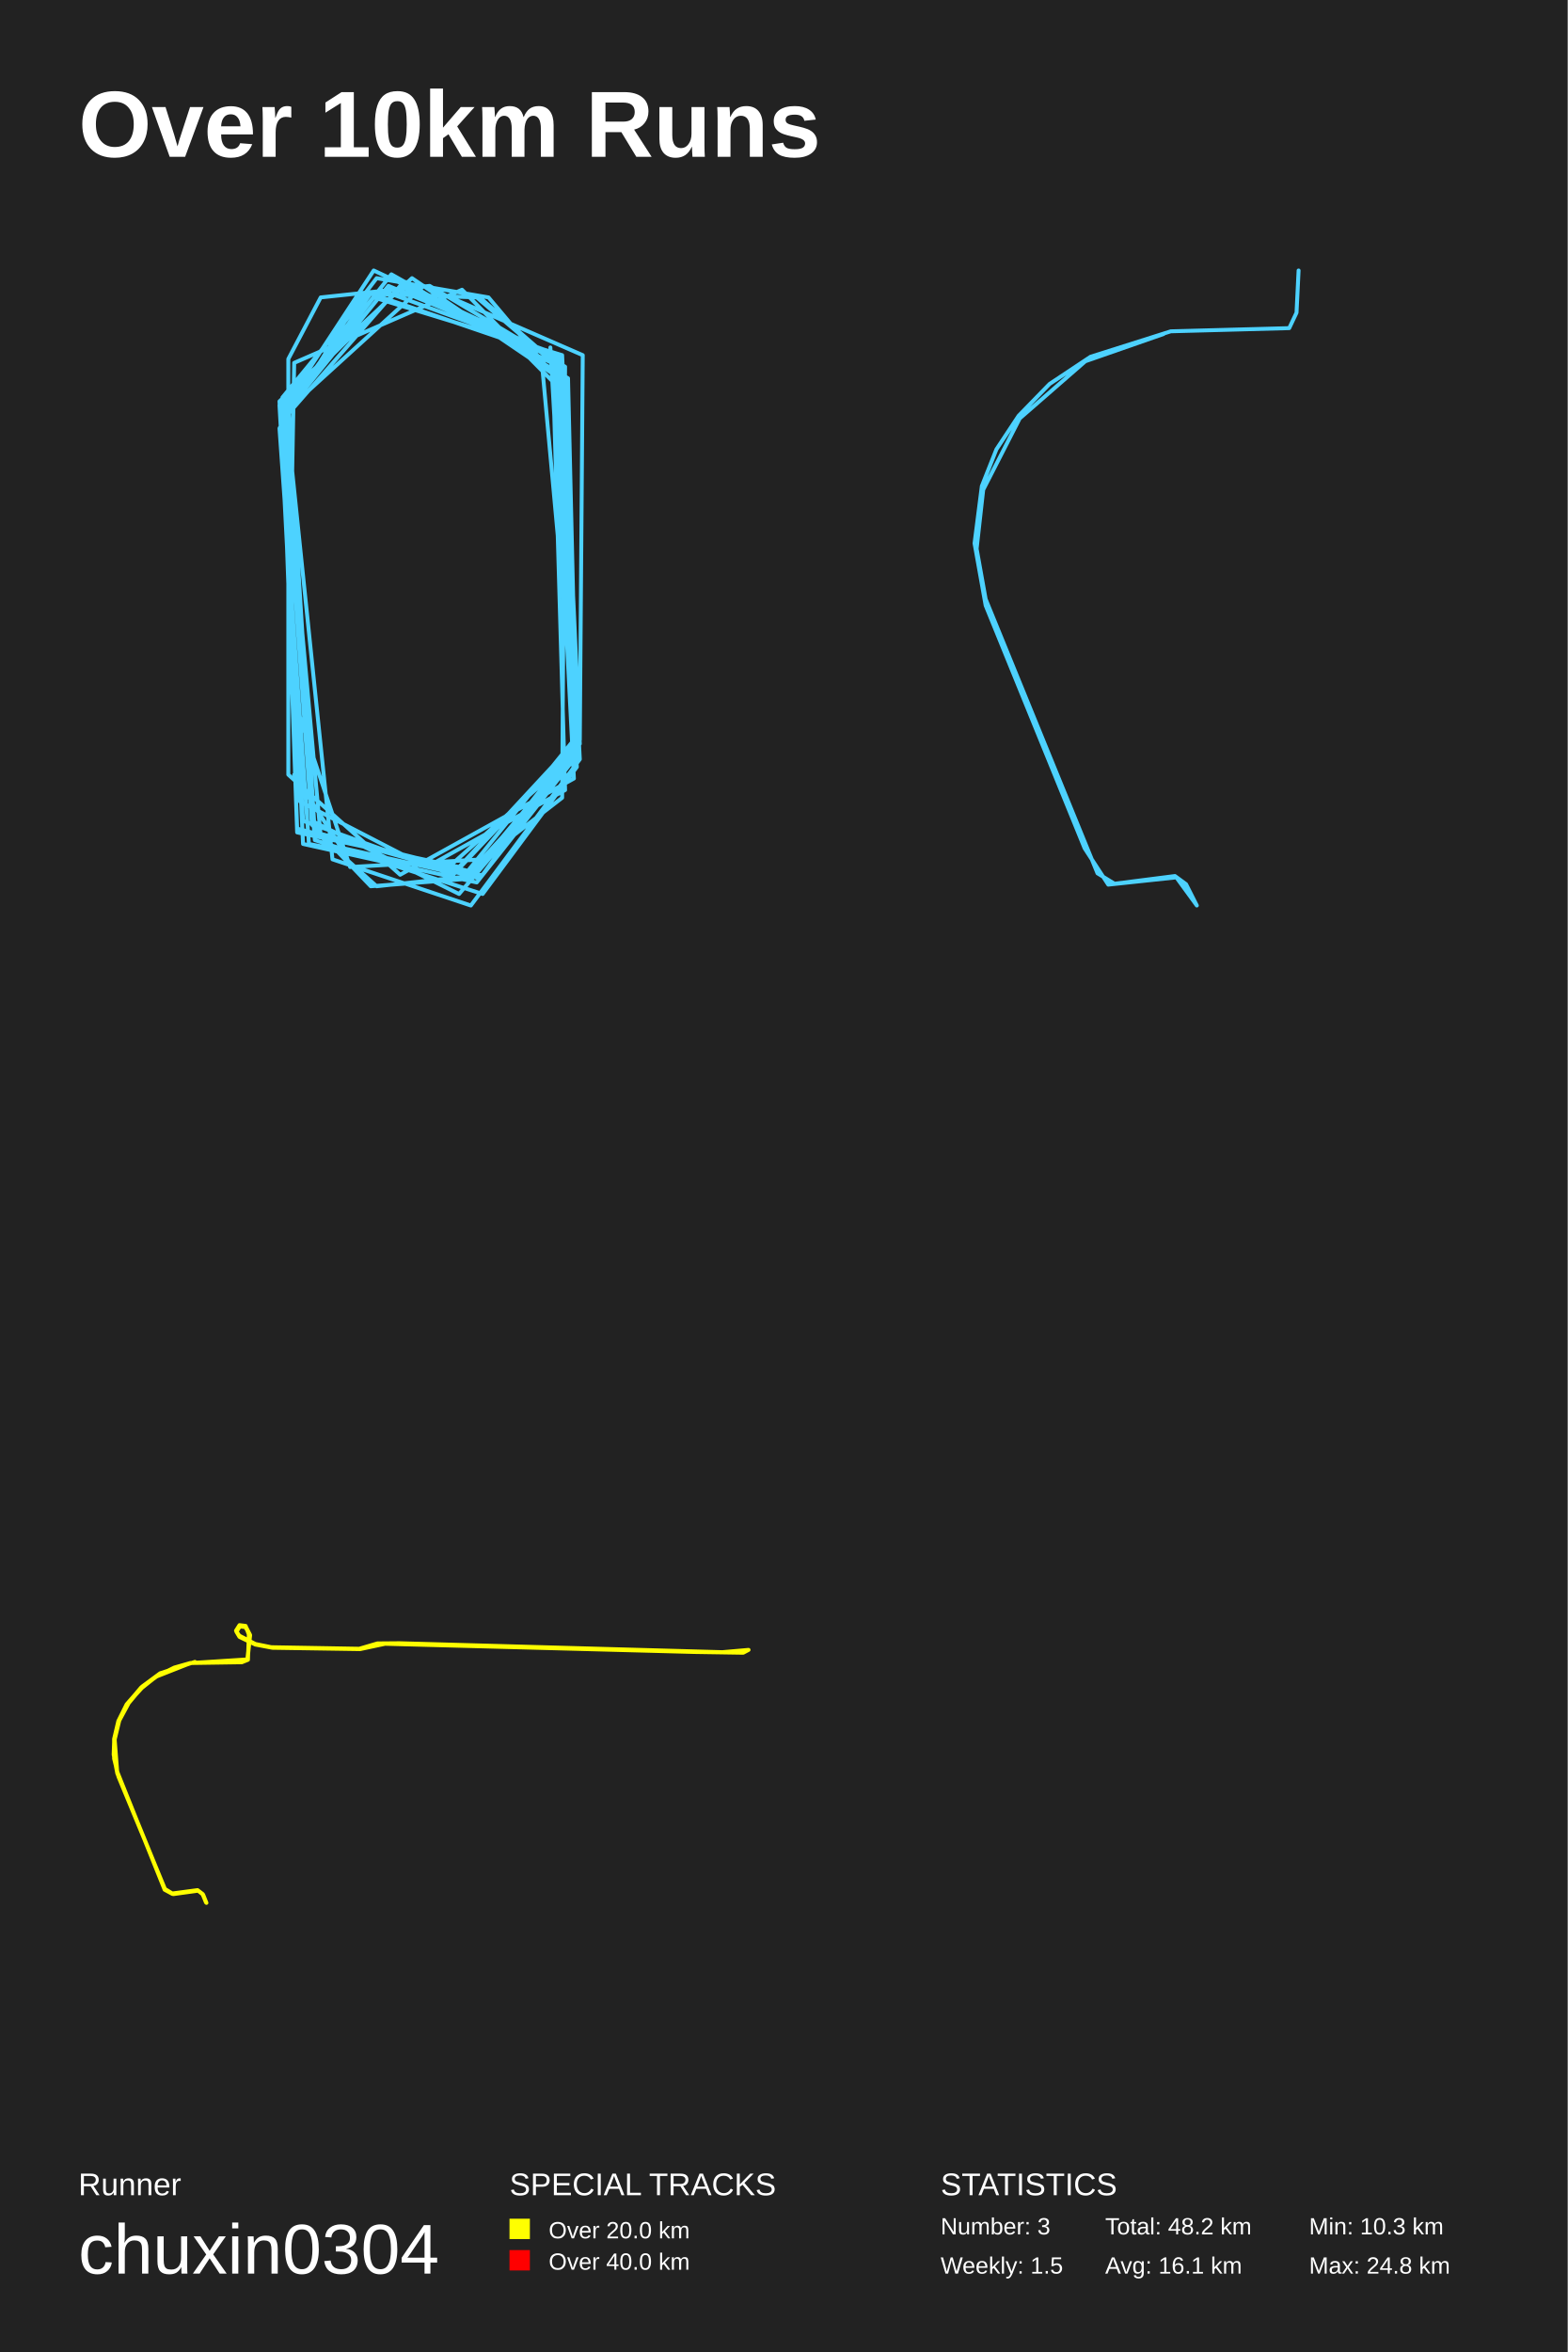
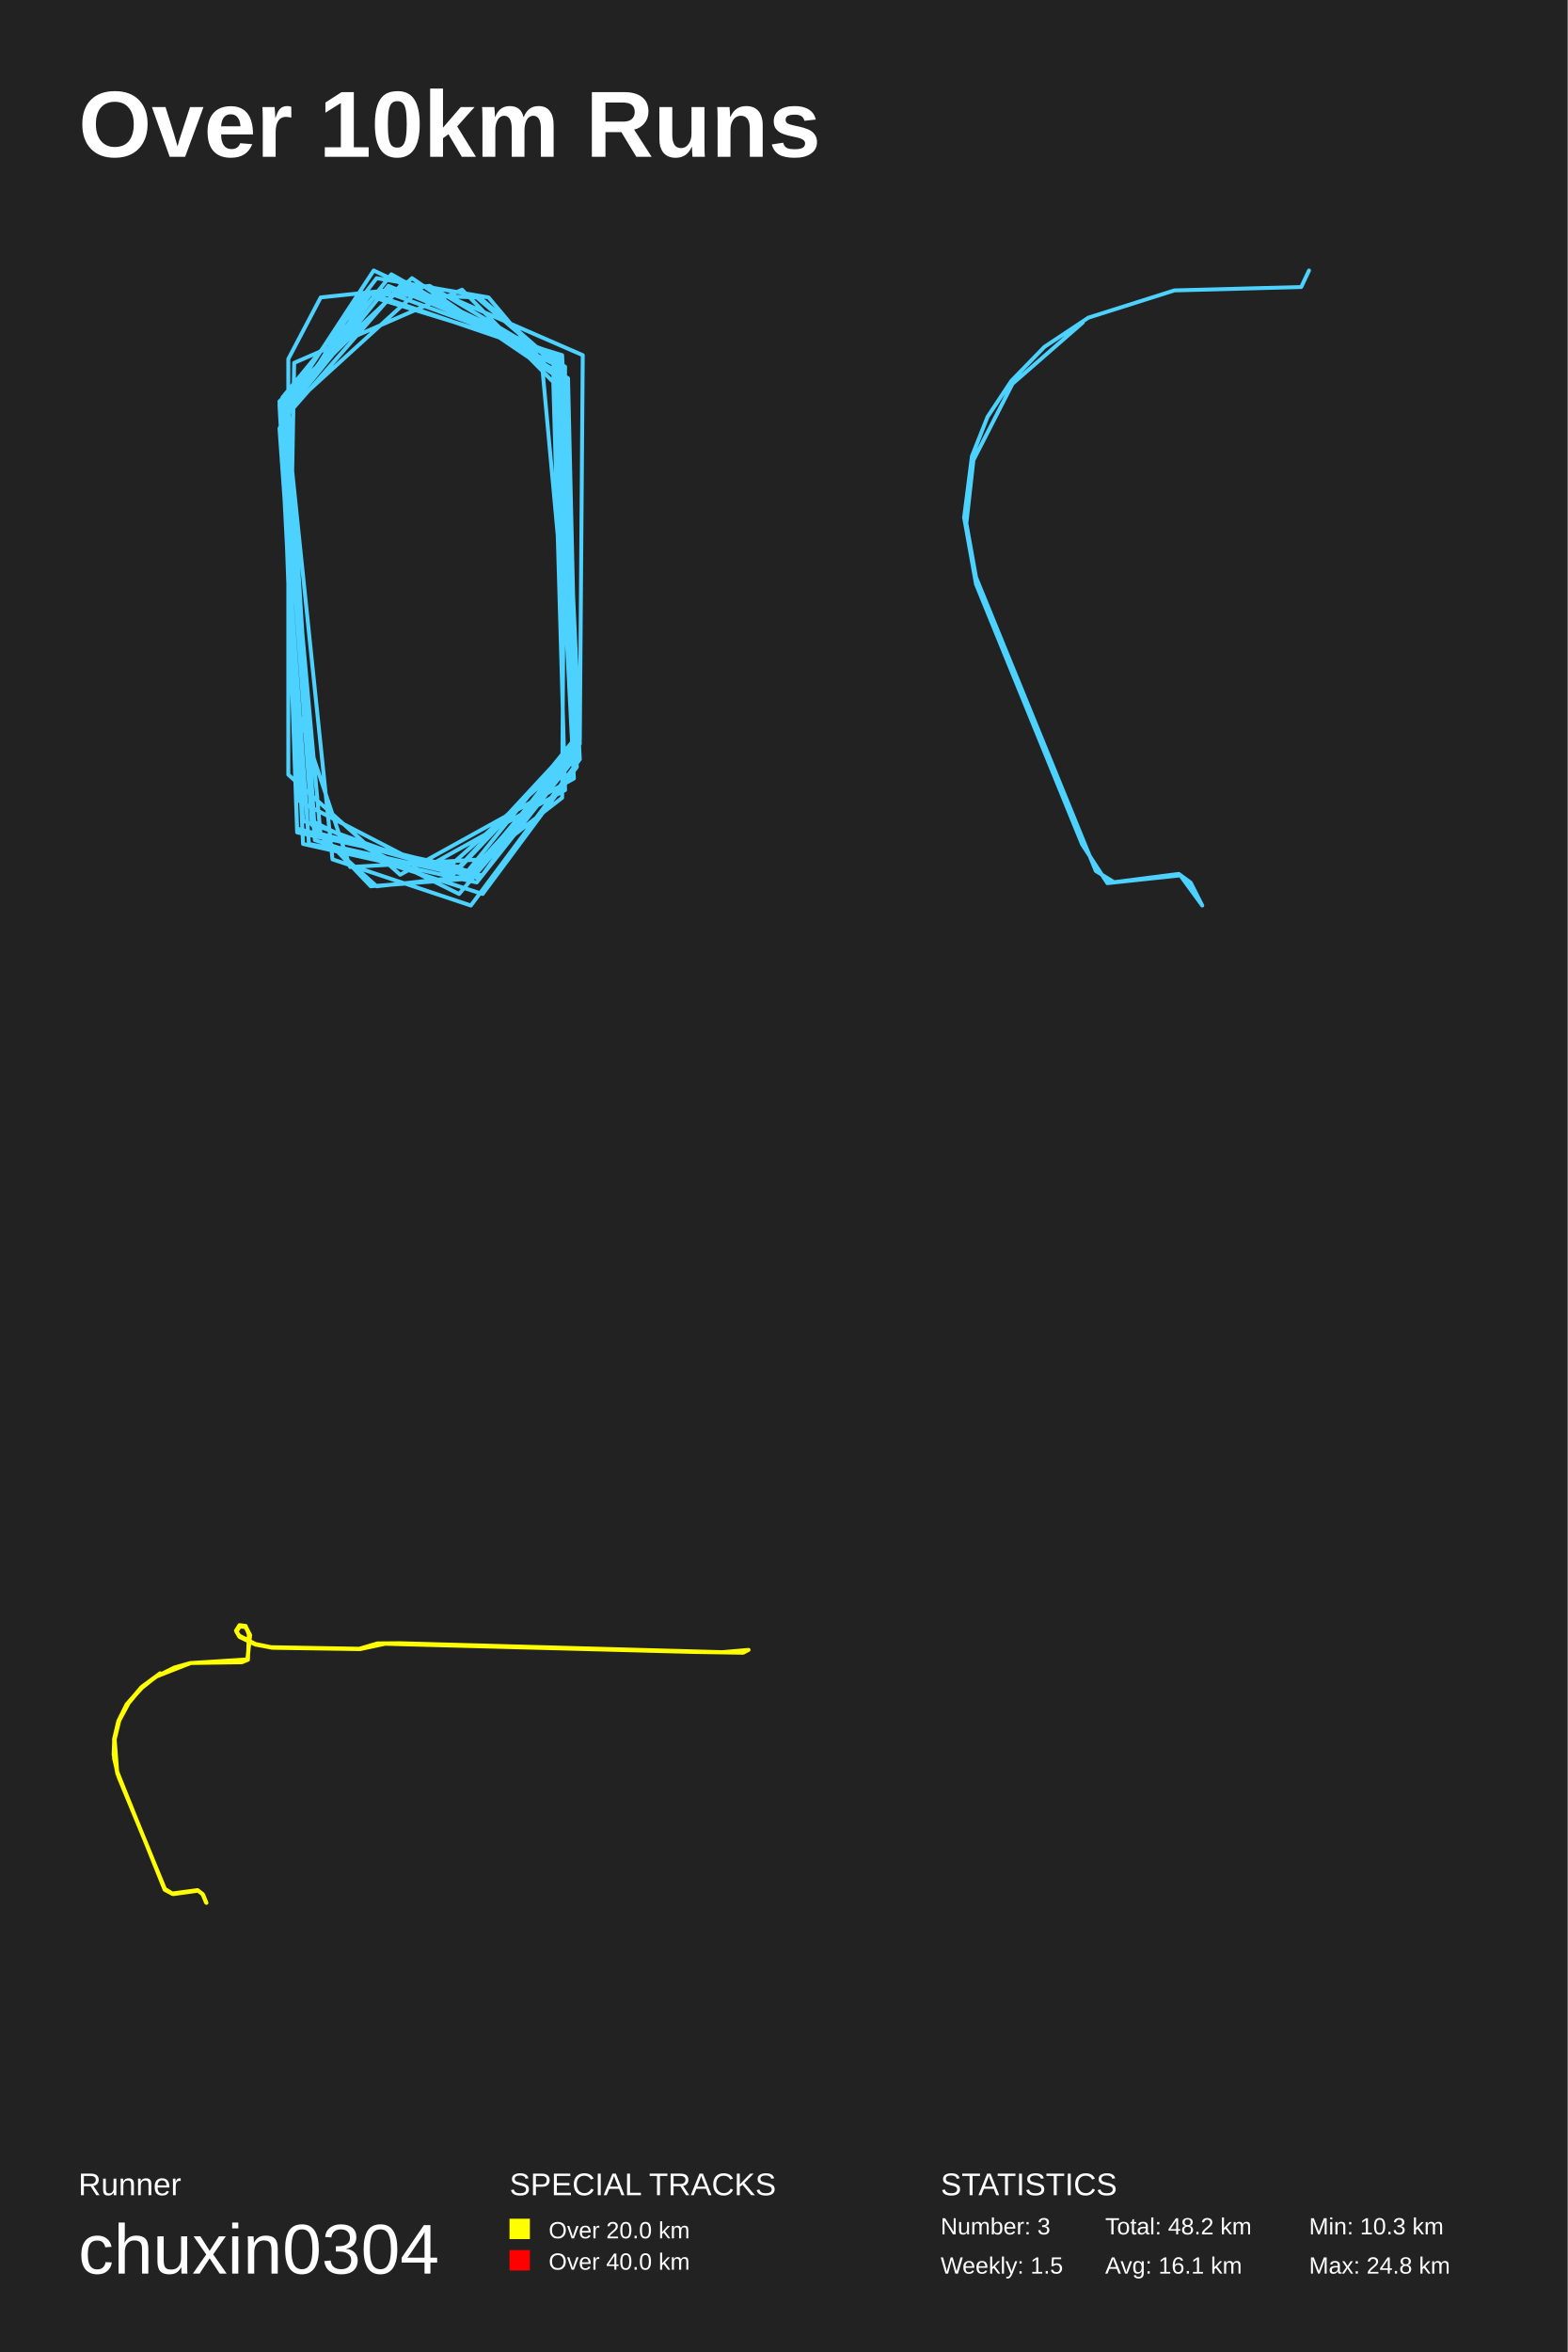
<svg xmlns="http://www.w3.org/2000/svg" baseProfile="full" height="300mm" version="1.1" viewBox="0,0,200,300" width="200mm">
  <defs />
  <rect fill="#222222" height="300" width="200" x="0" y="0" />
  <text fill="#FFFFFF" style="font-size:12px; font-family:Arial; font-weight:bold;" x="10" y="20">Over 10km Runs</text>
  <text fill="#FFFFFF" style="font-size:4px; font-family:Arial" x="10" y="280">Runner</text>
  <text fill="#FFFFFF" style="font-size:9px; font-family:Arial" x="10" y="290">chuxin0304</text>
  <text fill="#FFFFFF" style="font-size:4px; font-family:Arial" x="65" y="280">SPECIAL TRACKS</text>
  <rect fill="yellow" height="2.6" width="2.6" x="65" y="283" />
  <text fill="#FFFFFF" style="font-size:3px; font-family:Arial" x="70" y="285.5">Over 20.0 km</text>
  <rect fill="red" height="2.6" width="2.6" x="65" y="287" />
  <text fill="#FFFFFF" style="font-size:3px; font-family:Arial" x="70" y="289.5">Over 40.0 km</text>
  <text fill="#FFFFFF" style="font-size:4px; font-family:Arial" x="120" y="280">STATISTICS</text>
  <text fill="#FFFFFF" style="font-size:3px; font-family:Arial" x="120" y="285">Number: 3</text>
  <text fill="#FFFFFF" style="font-size:3px; font-family:Arial" x="120" y="290">Weekly: 1.5</text>
  <text fill="#FFFFFF" style="font-size:3px; font-family:Arial" x="141" y="285">Total: 48.2 km</text>
  <text fill="#FFFFFF" style="font-size:3px; font-family:Arial" x="141" y="290">Avg: 16.1 km</text>
  <text fill="#FFFFFF" style="font-size:3px; font-family:Arial" x="167" y="285">Min: 10.3 km</text>
  <text fill="#FFFFFF" style="font-size:3px; font-family:Arial" x="167" y="290">Max: 24.8 km</text>
-   <polyline fill="none" opacity="1" points="37.533,98.809 43.543,108.136 56.69,111.082 73.218,96.355 72.092,48.737 52.558,35.482 35.655,51.191 38.284,102.246 54.437,110.591 72.092,100.773 70.589,48.737 58.944,36.955 37.533,46.282 36.782,87.027 44.67,110.591 61.574,109.609 71.716,101.755 72.092,46.773 54.812,36.464 40.914,37.936 36.782,45.791 36.782,98.809 51.056,111.573 73.218,99.3 70.589,47.755 62.325,37.936 48.051,35.482 35.655,51.682 38.66,104.7 57.817,111.573 73.594,94.882 69.086,45.791 49.929,34.991 36.03,52.664 37.908,106.173 58.569,110.591 73.594,94.391 71.34,46.773 51.056,36.464 36.03,53.646 37.908,105.682 60.071,111.573 73.594,95.373 71.34,46.773 61.198,37.936 46.173,37.445 35.655,54.627 39.411,107.646 59.695,111.573 73.594,96.355 72.467,48.246 51.807,35.973 36.406,51.191 40.162,106.173 59.695,111.082 73.594,93.9 70.965,45.3 49.553,36.464 36.03,53.155 39.787,105.191 47.299,113.045 60.071,112.064 73.97,94.391 74.345,45.3 54.061,36.464 36.782,52.173 40.162,106.173 61.198,112.064 73.97,94.882 71.716,45.3 47.675,37.936 36.03,52.664 40.914,106.664 48.051,113.045 61.574,111.573 73.97,94.391 71.716,45.791 47.675,34.5 36.406,51.682 42.416,109.609 60.071,115.5 73.97,96.846 71.34,45.3 48.426,36.955 36.782,51.191 39.787,104.7 58.569,114.027 73.594,96.355 71.716,45.791 47.299,37.445 36.03,52.664 40.162,107.155 61.574,114.027 73.594,97.827 70.589,46.282 60.822,37.936 46.924,37.445 36.03,50.7 38.66,107.646 60.822,112.555 73.218,96.846 70.213,44.318" stroke="#4DD2FF" stroke-dasharray="none" stroke-linecap="round" stroke-linejoin="round" stroke-width="0.5" />
-   <polyline fill="none" opacity="1" points="165.671,34.5 165.406,39.885 164.475,41.854 149.365,42.259 139.129,45.502 133.9,48.976 129.956,53.029 127.12,57.314 125.259,62.004 124.329,69.299 125.747,77.231 138.375,108.205 141.389,112.837 150.074,111.911 152.688,115.5 151.314,112.779 149.896,111.737 142.186,112.721 140.015,111.39 125.747,76.421 124.594,69.994 125.436,62.467 130.089,53.376 138.464,46.081 148.434,42.607" stroke="#4DD2FF" stroke-dasharray="none" stroke-linecap="round" stroke-linejoin="round" stroke-width="0.5" />
-   <polyline fill="none" opacity="1" points="24.869,211.974 20.428,213.431 18.124,215.131 16.154,217.389 15.095,219.526 14.574,221.735 14.5,223.799 14.965,226.203 21.041,240.94 22.119,241.596 25.278,241.159 25.854,241.62 26.281,242.664 25.872,241.596 25.203,241.086 21.914,241.523 21.041,240.964 15.02,226.251 14.574,224.018 14.649,221.662 15.169,219.55 16.544,217 18.384,214.985 20.242,213.65 24.367,212.12 31.558,211.659 31.893,208.526 31.298,207.531 30.592,207.458 30.165,208.138 30.555,208.793 32.581,209.765 34.755,210.177 45.941,210.347 49.119,209.667 88.606,210.712 94.812,210.809 95.5,210.444 92.155,210.736 50.958,209.595 48.152,209.619 45.83,210.299 34.606,210.104 32.581,209.692 30.518,208.623 30.109,207.992 30.555,207.288 31.336,207.385 31.744,208.478 31.633,211.707 30.852,212.023 24.33,212.12 19.889,213.868 17.993,215.252 16.154,217.438 15.15,219.429 14.556,221.808 14.556,224.309 15.113,226.616 21.06,240.989 22.1,241.596 25.241,241.134 25.909,241.644 26.337,242.712 25.835,241.596 25.203,241.11 21.989,241.571 21.004,241.037 14.946,225.96 14.63,221.881 15.225,219.429 16.228,217.462 17.882,215.471 19.889,213.868 22.23,212.703 24.274,212.12 31.577,211.683 31.912,208.55 31.373,207.506 30.611,207.409" stroke="yellow" stroke-dasharray="none" stroke-linecap="round" stroke-linejoin="round" stroke-width="0.5" />
+   <polyline fill="none" opacity="1" points="43.543,108.136 56.69,111.082 73.218,96.355 72.092,48.737 52.558,35.482 35.655,51.191 38.284,102.246 54.437,110.591 72.092,100.773 70.589,48.737 58.944,36.955 37.533,46.282 36.782,87.027 44.67,110.591 61.574,109.609 71.716,101.755 72.092,46.773 54.812,36.464 40.914,37.936 36.782,45.791 36.782,98.809 51.056,111.573 73.218,99.3 70.589,47.755 62.325,37.936 48.051,35.482 35.655,51.682 38.66,104.7 57.817,111.573 73.594,94.882 69.086,45.791 49.929,34.991 36.03,52.664 37.908,106.173 58.569,110.591 73.594,94.391 71.34,46.773 51.056,36.464 36.03,53.646 37.908,105.682 60.071,111.573 73.594,95.373 71.34,46.773 61.198,37.936 46.173,37.445 35.655,54.627 39.411,107.646 59.695,111.573 73.594,96.355 72.467,48.246 51.807,35.973 36.406,51.191 40.162,106.173 59.695,111.082 73.594,93.9 70.965,45.3 49.553,36.464 36.03,53.155 39.787,105.191 47.299,113.045 60.071,112.064 73.97,94.391 74.345,45.3 54.061,36.464 36.782,52.173 40.162,106.173 61.198,112.064 73.97,94.882 71.716,45.3 47.675,37.936 36.03,52.664 40.914,106.664 48.051,113.045 61.574,111.573 73.97,94.391 71.716,45.791 47.675,34.5 36.406,51.682 42.416,109.609 60.071,115.5 73.97,96.846 71.34,45.3 48.426,36.955 36.782,51.191 39.787,104.7 58.569,114.027 73.594,96.355 71.716,45.791 47.299,37.445 36.03,52.664 40.162,107.155 61.574,114.027 73.594,97.827 70.589,46.282 60.822,37.936 46.924,37.445 36.03,50.7 38.66,107.646 60.822,112.555 73.218,96.846" stroke="#4DD2FF" stroke-dasharray="none" stroke-linecap="round" stroke-linejoin="round" stroke-width="0.5" />
+   <polyline fill="none" opacity="1" points="167.001,34.5 166.004,36.609 149.818,37.043 138.853,40.517 133.252,44.238 129.027,48.58 125.989,53.17 123.996,58.194 122.999,66.009 124.518,74.506 138.046,107.686 141.274,112.647 150.577,111.655 153.378,115.5 151.907,112.585 150.388,111.469 142.128,112.523 139.802,111.097 124.518,73.637 123.284,66.753 124.186,58.69 129.17,48.952 138.141,41.137" stroke="#4DD2FF" stroke-dasharray="none" stroke-linecap="round" stroke-linejoin="round" stroke-width="0.5" />
+   <polyline fill="none" opacity="1" points="20.428,213.431 18.124,215.131 16.154,217.389 15.095,219.526 14.574,221.735 14.5,223.799 14.965,226.203 21.041,240.94 22.119,241.596 25.278,241.159 25.854,241.62 26.281,242.664 25.872,241.596 25.203,241.086 21.914,241.523 21.041,240.964 15.02,226.251 14.574,224.018 14.649,221.662 15.169,219.55 16.544,217 18.384,214.985 20.242,213.65 24.367,212.12 31.558,211.659 31.893,208.526 31.298,207.531 30.592,207.458 30.165,208.138 30.555,208.793 32.581,209.765 34.755,210.177 45.941,210.347 49.119,209.667 88.606,210.712 94.812,210.809 95.5,210.444 92.155,210.736 50.958,209.595 48.152,209.619 45.83,210.299 34.606,210.104 32.581,209.692 30.518,208.623 30.109,207.992 30.555,207.288 31.336,207.385 31.744,208.478 31.633,211.707 30.852,212.023 24.33,212.12 19.889,213.868 17.993,215.252 16.154,217.438 15.15,219.429 14.556,221.808 14.556,224.309 15.113,226.616 21.06,240.989 22.1,241.596 25.241,241.134 25.909,241.644 26.337,242.712 25.835,241.596 25.203,241.11 21.989,241.571 21.004,241.037 14.946,225.96 14.63,221.881 15.225,219.429 16.228,217.462 17.882,215.471 19.889,213.868 22.23,212.703 24.274,212.12 31.577,211.683 31.912,208.55 31.373,207.506" stroke="yellow" stroke-dasharray="none" stroke-linecap="round" stroke-linejoin="round" stroke-width="0.5" />
</svg>
